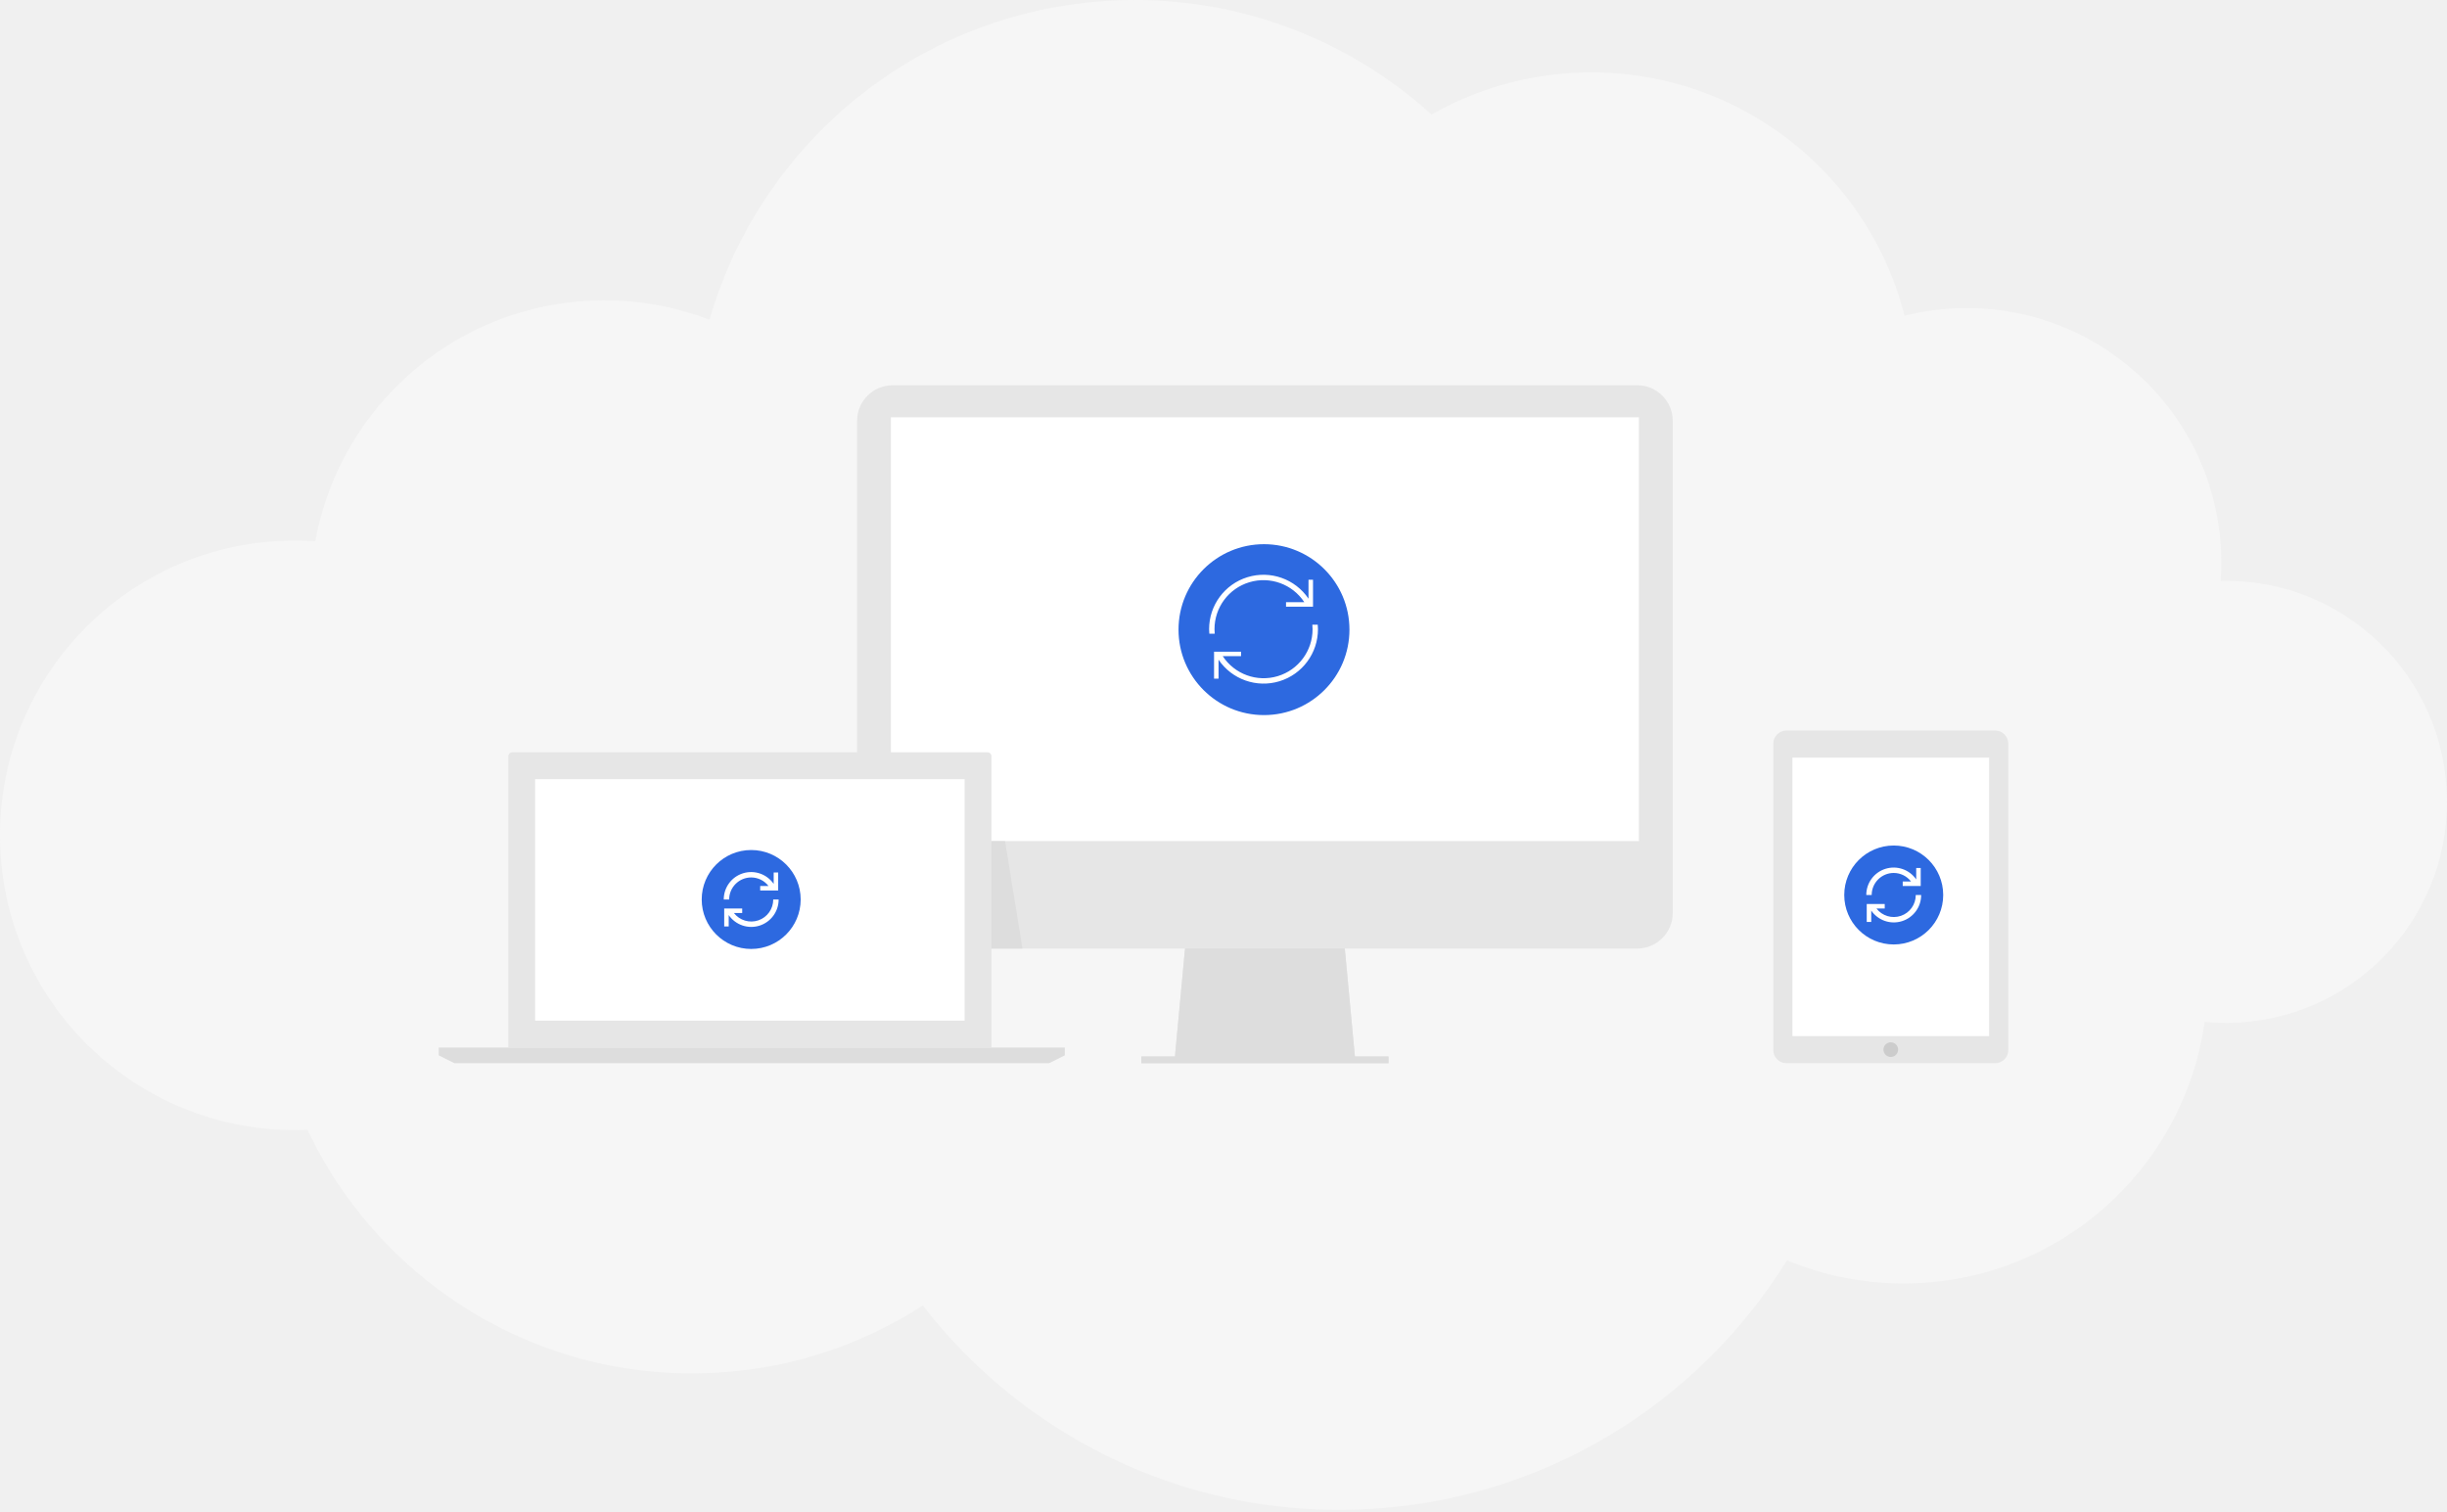
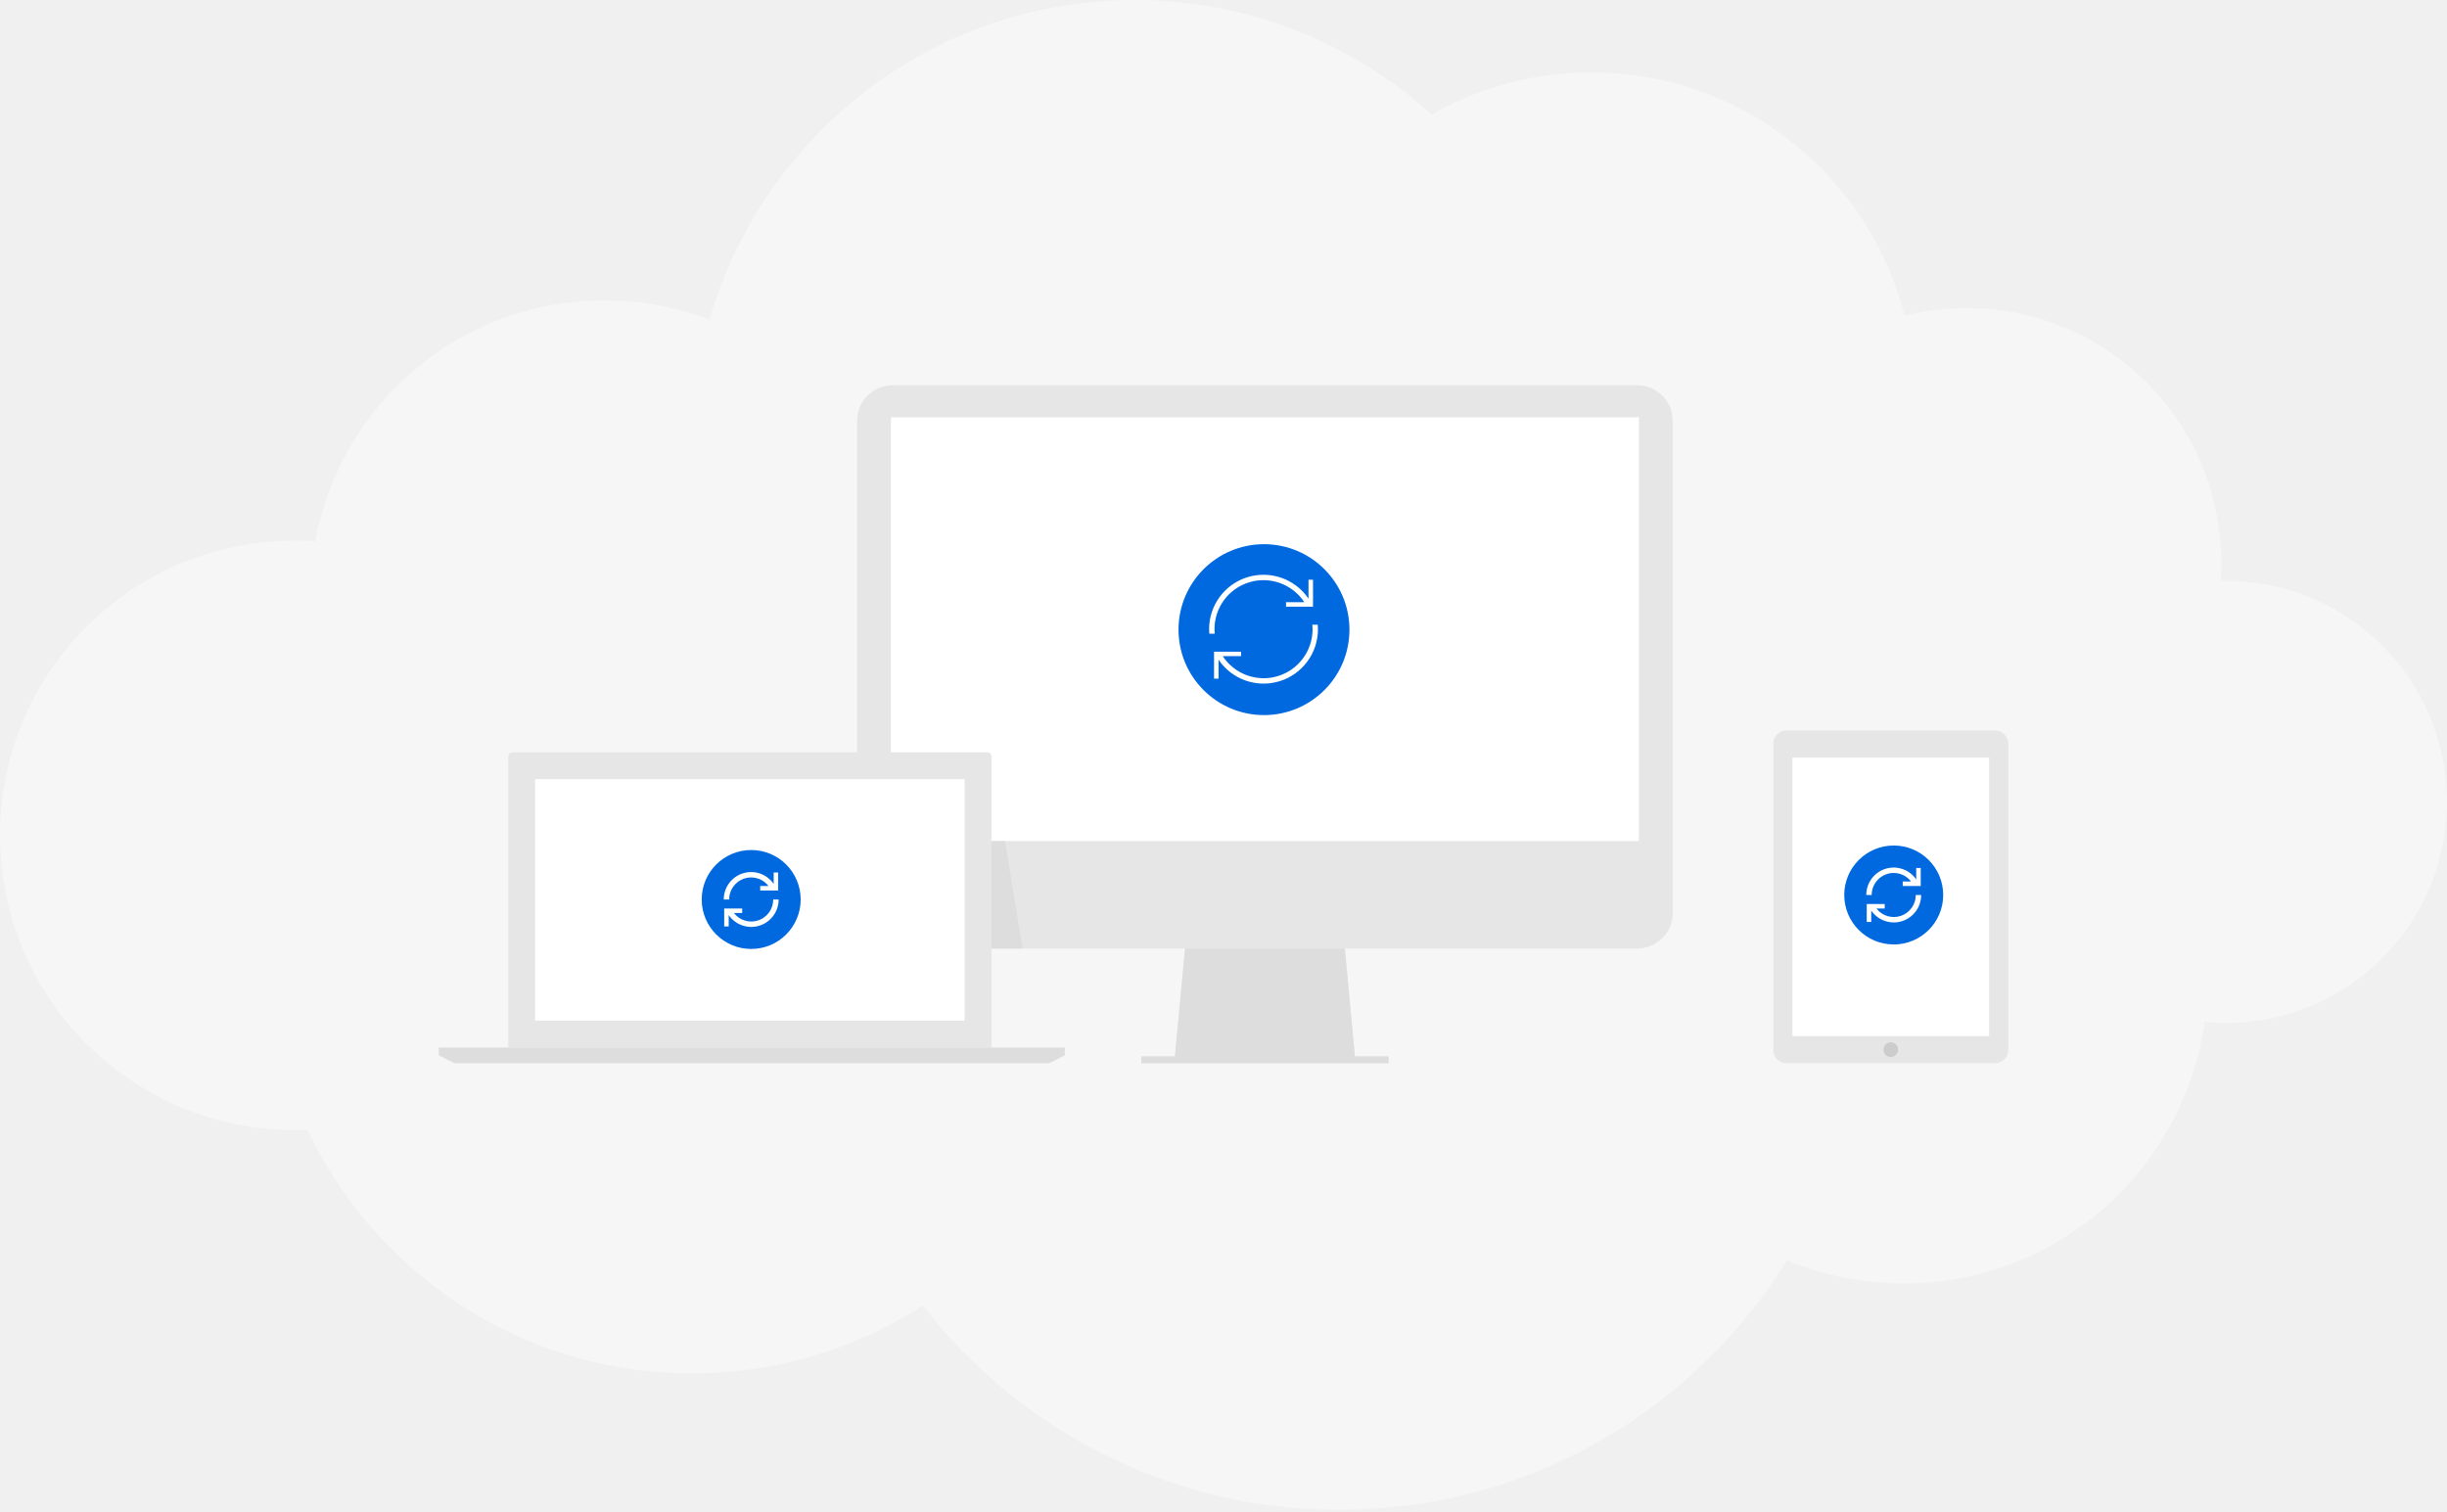
<svg xmlns="http://www.w3.org/2000/svg" width="544" height="336" viewBox="0 0 544 336">
  <g>
    <circle cx="297.734" cy="218.715" r="117.002" transform="translate(-12.308 17.828) rotate(-3.36)" fill="#f6f6f6" />
    <circle cx="494.842" cy="178.293" r="49.157" transform="translate(-9.6 29.312) rotate(-3.36)" fill="#f6f6f6" />
    <circle cx="134.325" cy="132.04" r="65.261" transform="translate(-7.509 8.1) rotate(-3.36)" fill="#f6f6f6" />
    <circle cx="353.772" cy="87.94" r="71.845" transform="translate(-4.546 20.888) rotate(-3.36)" fill="#f6f6f6" />
    <circle cx="65.544" cy="185.728" r="65.542" transform="translate(-10.774 4.161) rotate(-3.36)" fill="#f6f6f6" />
    <circle cx="423.201" cy="217.817" r="67.561" transform="translate(-12.04 25.18) rotate(-3.36)" fill="#f6f6f6" />
    <circle cx="437.227" cy="125.083" r="56.589" transform="translate(-6.58 25.843) rotate(-3.36)" fill="#f6f6f6" />
    <circle cx="153.855" cy="210.866" r="94.511" transform="translate(-12.095 9.381) rotate(-3.36)" fill="#f6f6f6" />
    <circle cx="252.23" cy="98.316" r="98.313" transform="translate(-5.329 14.954) rotate(-3.36)" fill="#f6f6f6" />
    <rect x="124.096" y="115.159" width="343.904" height="92.276" fill="#f6f6f6" />
  </g>
  <g>
    <path d="M363.957,85.659H198.46a7.919,7.919,0,0,0-7.919,7.919V202.991a7.919,7.919,0,0,0,7.919,7.919h64.989L261.206,234.9h-7.478v1.5h54.961v-1.5h-7.478l-2.243-23.989h64.989a7.918,7.918,0,0,0,7.918-7.919V93.577A7.918,7.918,0,0,0,363.957,85.659Z" fill="#e6e6e6" />
    <rect x="198.064" y="92.786" width="166.288" height="94.23" fill="#fff" />
    <polygon points="263.449 210.91 261.206 234.899 253.728 234.899 253.728 236.394 308.689 236.394 308.689 234.899 301.211 234.899 298.968 210.91 263.449 210.91" fill="#ddd" />
  </g>
  <g>
    <rect x="394.229" y="162.438" width="52.232" height="73.956" rx="2.902" ry="2.902" fill="#e6e6e6" />
    <circle cx="420.345" cy="233.385" r="1.629" fill="#ccc" />
    <rect x="398.48" y="168.456" width="43.73" height="61.92" fill="#fff" />
  </g>
  <g>
-     <circle cx="421" cy="199" r="11" fill="#2d69e0" />
+     <circle cx="421" cy="199" r="11" fill="#0069e0" />
    <g>
      <g>
        <path d="M421,194.1a4.866,4.866,0,0,1,3.848,1.9H423v1h4v-4h-1v2.537A6.086,6.086,0,0,0,414.9,199h1.2A4.905,4.905,0,0,1,421,194.1Z" fill="#fff" />
        <path d="M425.9,199a4.882,4.882,0,0,1-8.748,3H419v-1h-4v4h1v-2.537A6.086,6.086,0,0,0,427.1,199Z" fill="#fff" />
      </g>
      <rect x="414" y="190" width="16" height="16" fill="none" />
    </g>
  </g>
  <g>
-     <circle cx="281" cy="140" r="19" fill="#2d69e0" />
+     <circle cx="281" cy="140" r="19" fill="#0069e0" />
    <g>
      <path d="M270,139.9a10.878,10.878,0,0,1,19.967-6H285.9v1h6.009l-.009-.019V128.9h-1v4.217a12.087,12.087,0,0,0-22.1,6.783c0,.337.023.669.05,1h1.2C270.021,140.57,270,140.237,270,139.9Z" fill="#fff" />
      <path d="M292.95,138.9h-1.2c.03.33.051.663.051,1a10.878,10.878,0,0,1-19.967,6H275.9v-1h-6.009l.009.019V150.9h1v-4.217A12.087,12.087,0,0,0,293,139.9C293,139.563,292.977,139.231,292.95,138.9Z" fill="#fff" />
    </g>
  </g>
  <g>
    <path d="M220.412,232.915V168.144a.87.87,0,0,0-.87-.87H113.87a.87.87,0,0,0-.87.87v64.771Z" fill="#e6e6e6" />
    <rect x="118.967" y="173.241" width="95.478" height="53.706" fill="#fff" />
    <polygon points="97.539 234.655 101.019 236.394 233.243 236.394 236.723 234.655 236.723 232.915 97.539 232.915 97.539 234.655" fill="#ddd" />
  </g>
  <g>
-     <circle cx="167" cy="200" r="11" fill="#2d69e0" />
+     <circle cx="167" cy="200" r="11" fill="#0069e0" />
    <g>
      <g>
        <path d="M167,195.1a4.866,4.866,0,0,1,3.848,1.9H169v1h4v-4h-1v2.537A6.086,6.086,0,0,0,160.9,200h1.2A4.905,4.905,0,0,1,167,195.1Z" fill="#fff" />
        <path d="M171.9,200a4.882,4.882,0,0,1-8.748,3H165v-1h-4v4h1v-2.537A6.086,6.086,0,0,0,173.1,200Z" fill="#fff" />
      </g>
      <rect x="160" y="191" width="16" height="16" fill="none" />
    </g>
  </g>
  <polygon points="227.309 210.91 220.412 210.91 220.412 187.016 223.433 187.016 227.309 210.91" fill="#ddd" />
</svg>
